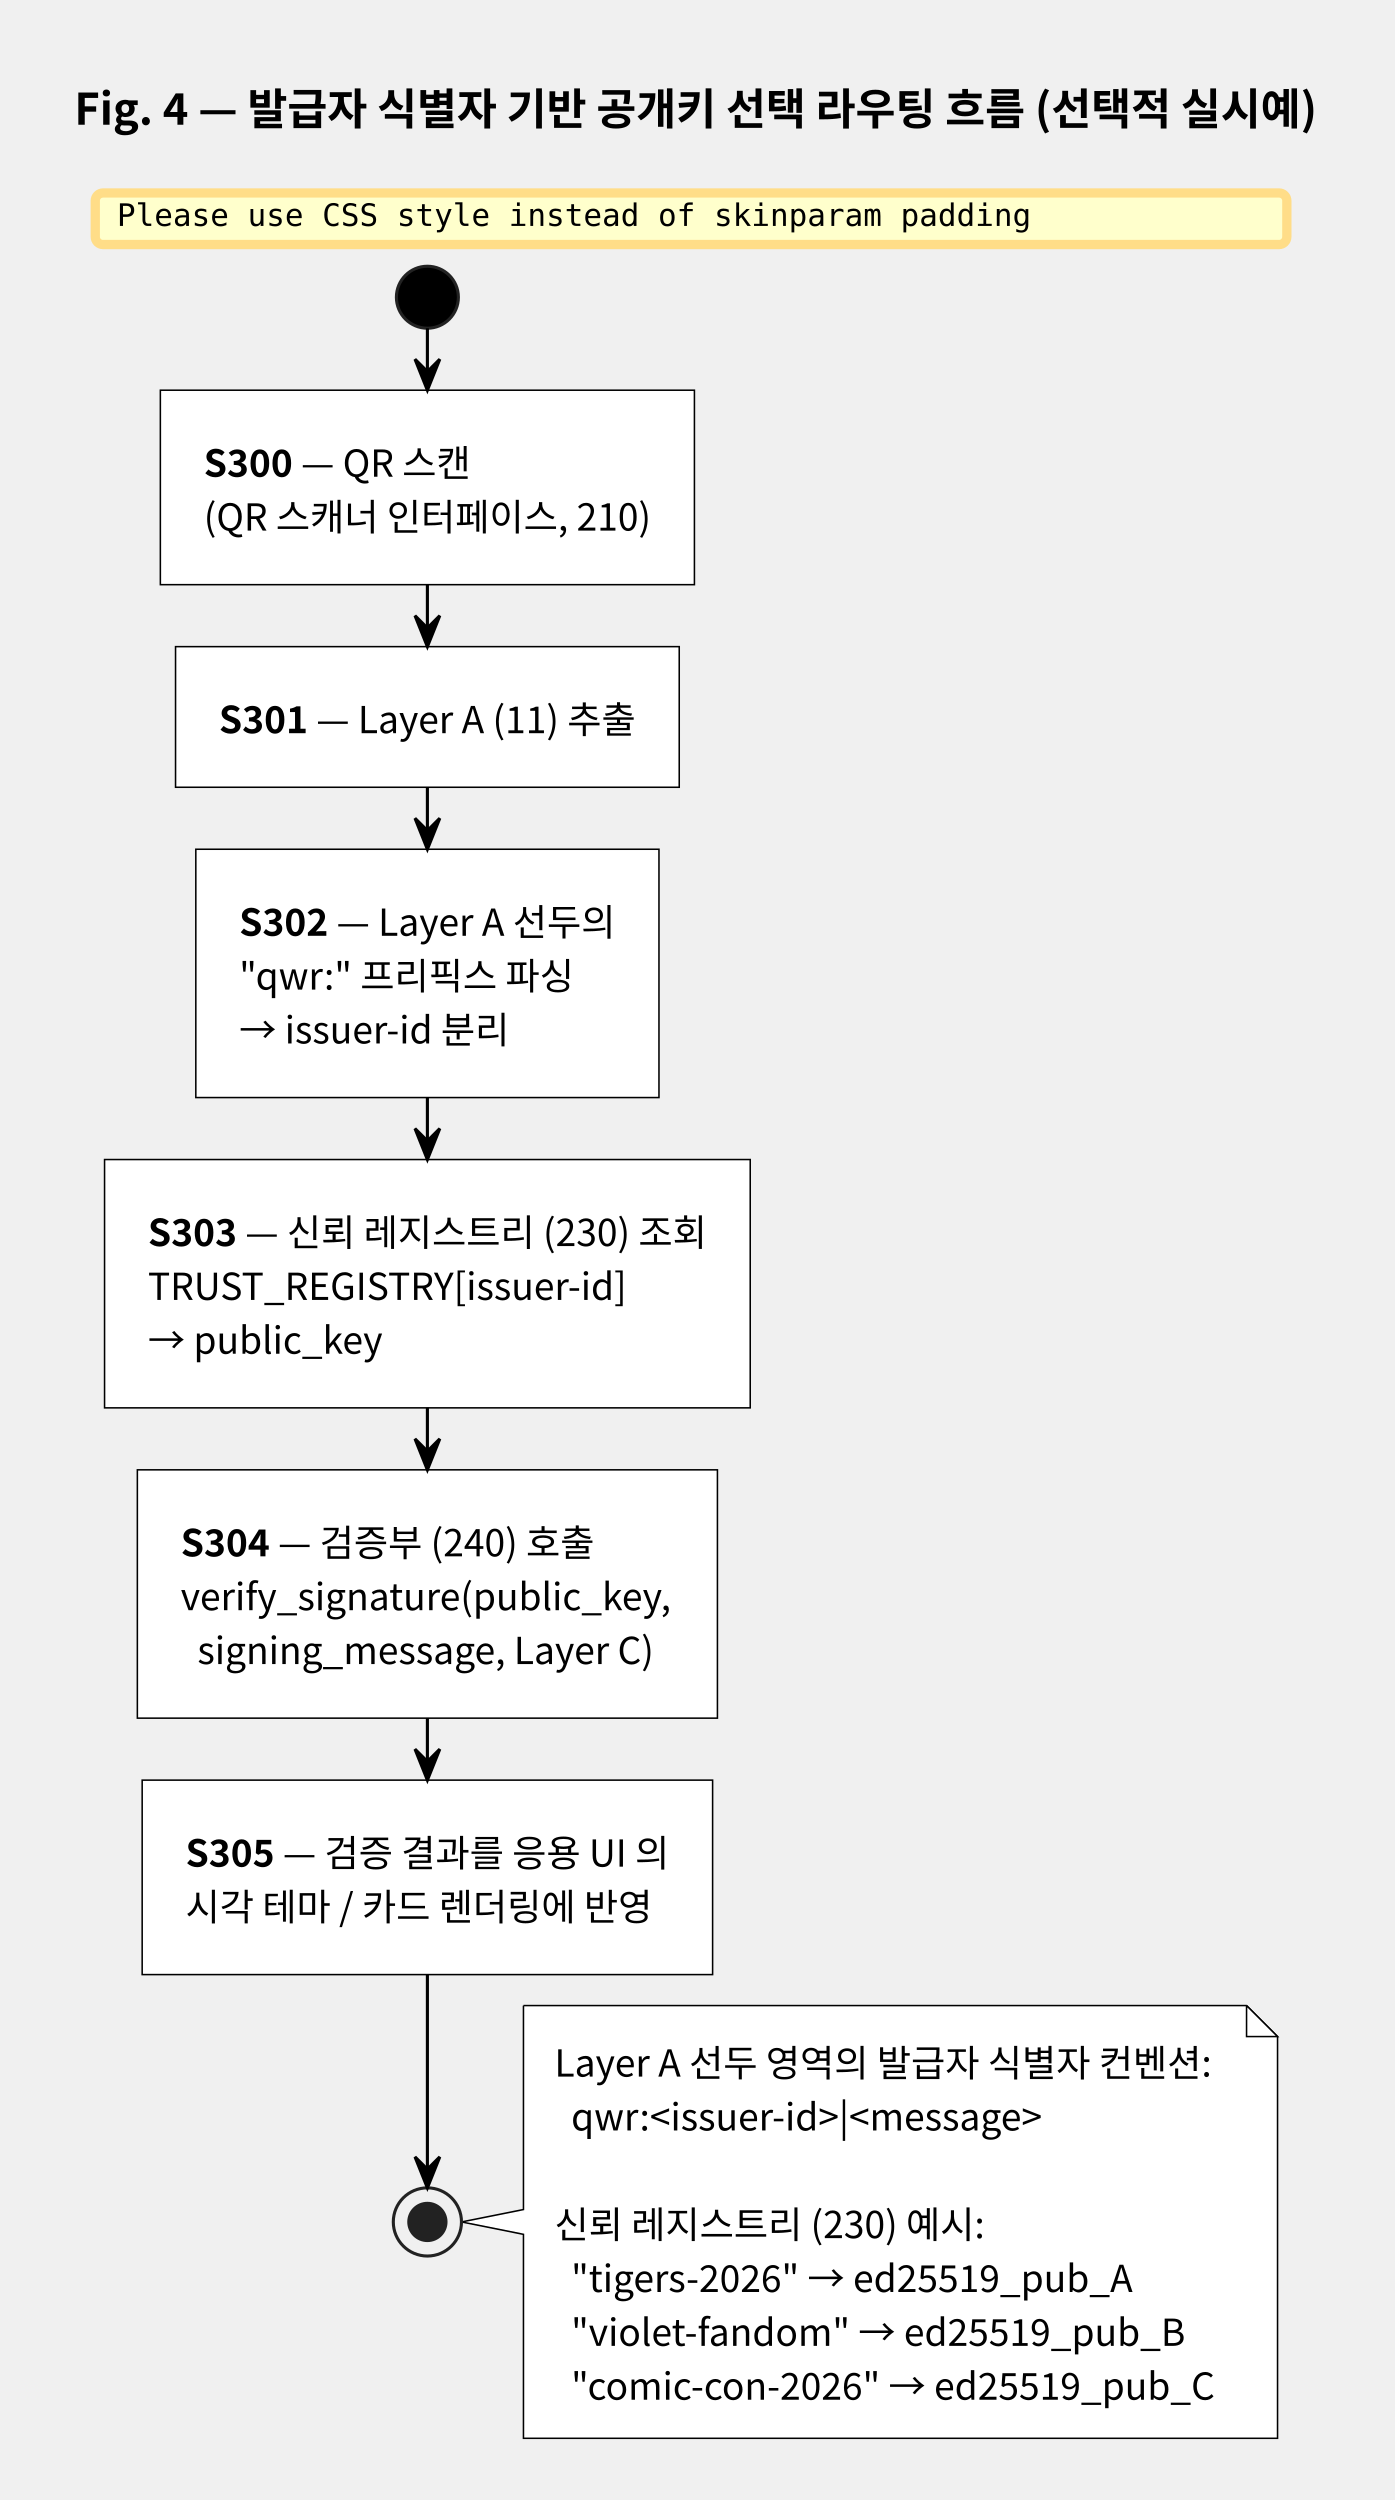
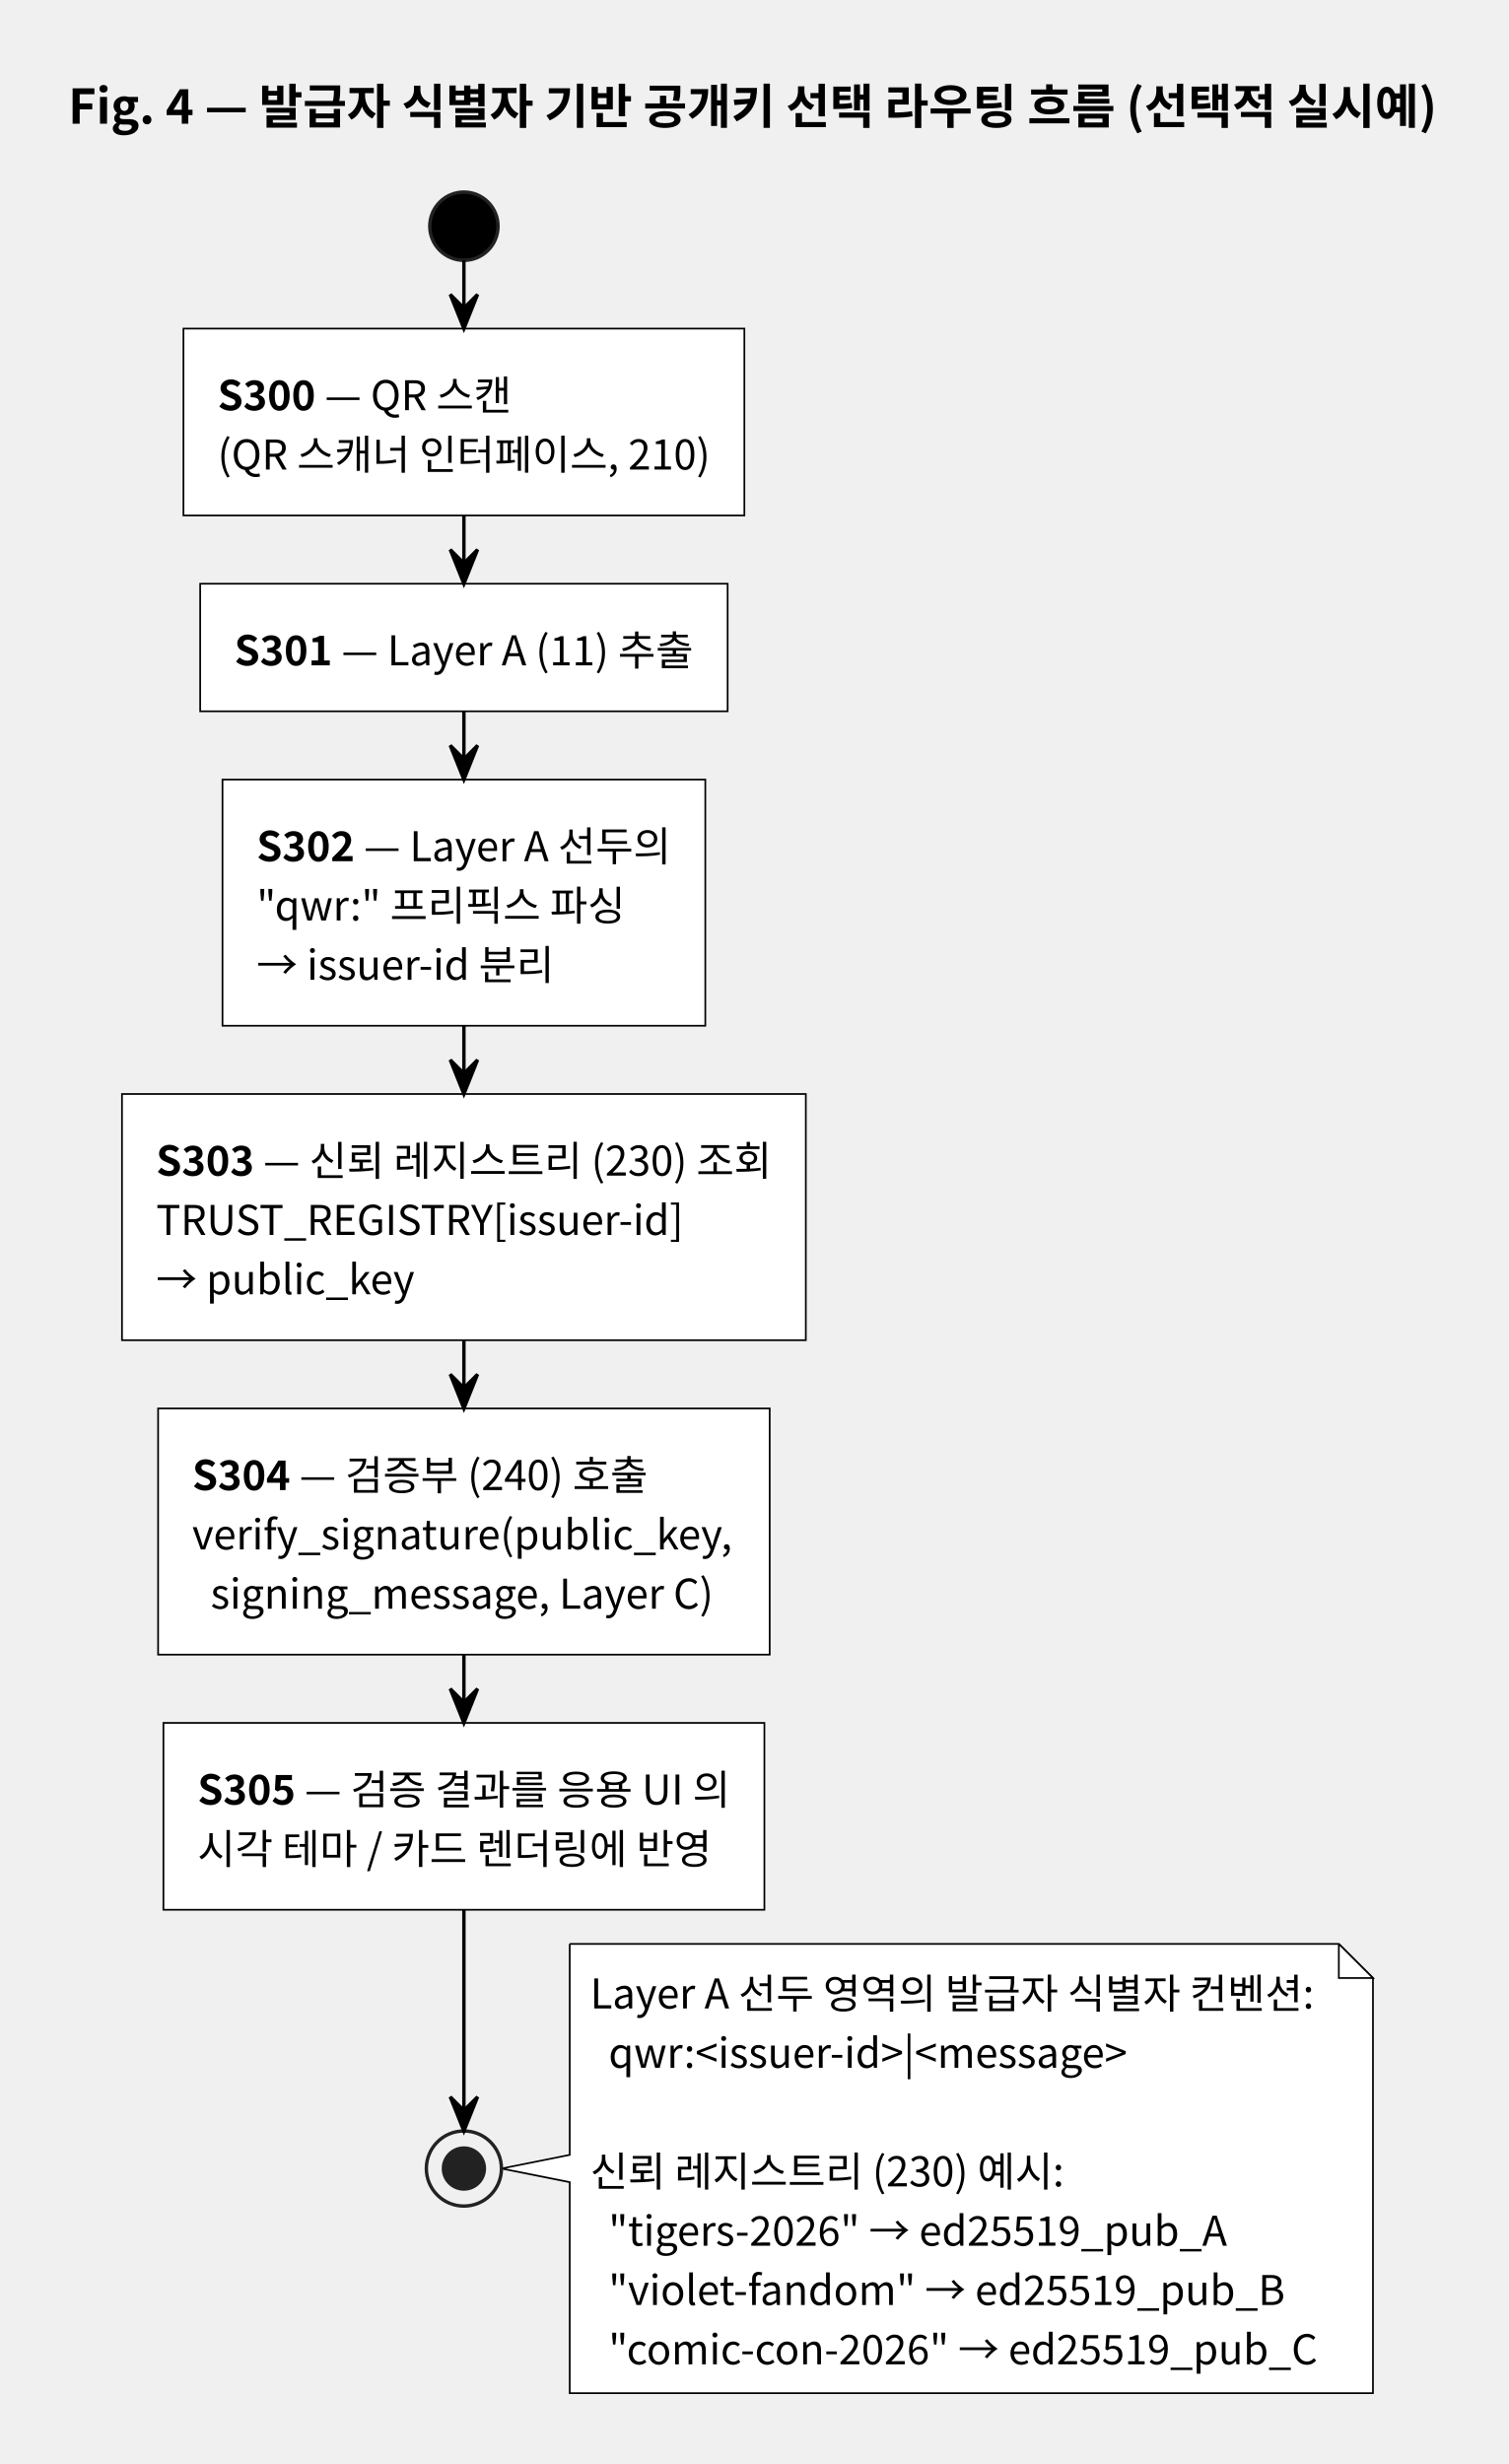
- <svg xmlns="http://www.w3.org/2000/svg" contentStyleType="text/css" data-diagram-type="ACTIVITY" height="2521.875px" preserveAspectRatio="none" style="width:1406px;height:2521px;background:#FFFFFF;" version="1.1" viewBox="0 0 1406 2521" width="1406.25px" zoomAndPan="magnify">
+ <svg xmlns="http://www.w3.org/2000/svg" contentStyleType="text/css" data-diagram-type="ACTIVITY" height="2256.25px" preserveAspectRatio="none" style="width:1381px;height:2256px;background:#FFFFFF;" version="1.1" viewBox="0 0 1381 2256" width="1381.25px" zoomAndPan="magnify">
  <defs />
  <g>
    <g class="title" data-source-line="3">
-       <text fill="#000000" font-family="'Noto Sans CJK KR, sans-serif'" font-size="43.75" font-weight="700" lengthAdjust="spacing" textLength="1253.082" x="75" y="125.75">Fig. 4 — 발급자 식별자 기반 공개키 선택 라우팅 흐름 (선택적 실시예)</text>
+       <text fill="#000000" font-family="'Noto Sans CJK KR, sans-serif'" font-size="43.75" font-weight="700" lengthAdjust="spacing" textLength="1253.082" x="62.5" y="113.25">Fig. 4 — 발급자 식별자 기반 공개키 선택 라우팅 흐름 (선택적 실시예)</text>
    </g>
-     <rect fill="#FFFFCC" height="52.002" rx="7.812" ry="7.812" style="stroke:#FFDD88;stroke-width:9.375;" width="1201.588" x="96.06" y="194.6" />
-     <text fill="#000000" font-family="monospace" font-size="31.25" lengthAdjust="spacing" textLength="921.89" x="117.935" y="227.852">Please use CSS style instead of skinparam padding</text>
-     <ellipse cx="430.98" cy="299.727" fill="#000000" rx="31.25" ry="31.25" style="stroke:#222222;stroke-width:3.125;" />
-     <rect fill="#FFFFFF" height="196.101" style="stroke:#000000;stroke-width:1.562;" width="538.553" x="161.704" y="393.477" />
-     <text fill="#000000" font-family="'Noto Sans CJK KR, sans-serif'" font-size="37.5" font-weight="700" lengthAdjust="spacing" textLength="89.776" x="205.454" y="480.727">S300</text>
-     <text fill="#000000" font-family="'Noto Sans CJK KR, sans-serif'" font-size="37.5" lengthAdjust="spacing" textLength="170.964" x="303.629" y="480.727">— QR 스캔</text>
-     <text fill="#000000" font-family="'Noto Sans CJK KR, sans-serif'" font-size="37.5" lengthAdjust="spacing" textLength="451.053" x="205.454" y="535.027">(QR 스캐너 인터페이스, 210)</text>
-     <rect fill="#FFFFFF" height="141.8" style="stroke:#000000;stroke-width:1.562;" width="507.916" x="177.023" y="652.077" />
-     <text fill="#000000" font-family="'Noto Sans CJK KR, sans-serif'" font-size="37.5" font-weight="700" lengthAdjust="spacing" textLength="89.776" x="220.773" y="739.328">S301</text>
-     <text fill="#000000" font-family="'Noto Sans CJK KR, sans-serif'" font-size="37.5" lengthAdjust="spacing" textLength="322.24" x="318.948" y="739.328">— Layer A (11) 추출</text>
-     <rect fill="#FFFFFF" height="250.401" style="stroke:#000000;stroke-width:1.562;" width="467.04" x="197.46" y="856.378" />
-     <text fill="#000000" font-family="'Noto Sans CJK KR, sans-serif'" font-size="37.5" font-weight="700" lengthAdjust="spacing" textLength="89.776" x="241.21" y="943.628">S302</text>
-     <text fill="#000000" font-family="'Noto Sans CJK KR, sans-serif'" font-size="37.5" lengthAdjust="spacing" textLength="281.365" x="339.386" y="943.628">— Layer A 선두의</text>
-     <text fill="#000000" font-family="'Noto Sans CJK KR, sans-serif'" font-size="37.5" lengthAdjust="spacing" textLength="337.652" x="241.21" y="997.928">"qwr:" 프리픽스 파싱</text>
-     <text fill="#000000" font-family="'Noto Sans CJK KR, sans-serif'" font-size="37.5" lengthAdjust="spacing" textLength="273.377" x="241.21" y="1052.229">→ issuer-id 분리</text>
-     <rect fill="#FFFFFF" height="250.401" style="stroke:#000000;stroke-width:1.562;" width="651.092" x="105.435" y="1169.279" />
-     <text fill="#000000" font-family="'Noto Sans CJK KR, sans-serif'" font-size="37.5" font-weight="700" lengthAdjust="spacing" textLength="89.776" x="149.185" y="1256.529">S303</text>
-     <text fill="#000000" font-family="'Noto Sans CJK KR, sans-serif'" font-size="37.5" lengthAdjust="spacing" textLength="465.416" x="247.36" y="1256.529">— 신뢰 레지스트리 (230) 조회</text>
-     <text fill="#000000" font-family="'Noto Sans CJK KR, sans-serif'" font-size="37.5" lengthAdjust="spacing" textLength="485.778" x="149.185" y="1310.83">TRUST_REGISTRY[issuer-id]</text>
-     <text fill="#000000" font-family="'Noto Sans CJK KR, sans-serif'" font-size="37.5" lengthAdjust="spacing" textLength="237.152" x="149.185" y="1365.13">→ public_key</text>
-     <rect fill="#FFFFFF" height="250.401" style="stroke:#000000;stroke-width:1.562;" width="584.941" x="138.51" y="1482.18" />
-     <text fill="#000000" font-family="'Noto Sans CJK KR, sans-serif'" font-size="37.5" font-weight="700" lengthAdjust="spacing" textLength="89.776" x="182.26" y="1569.43">S304</text>
-     <text fill="#000000" font-family="'Noto Sans CJK KR, sans-serif'" font-size="37.5" lengthAdjust="spacing" textLength="319.015" x="280.436" y="1569.43">— 검증부 (240) 호출</text>
-     <text fill="#000000" font-family="'Noto Sans CJK KR, sans-serif'" font-size="37.5" lengthAdjust="spacing" textLength="497.441" x="182.26" y="1623.731">verify_signature(public_key,</text>
-     <text fill="#000000" font-family="'Noto Sans CJK KR, sans-serif'" font-size="37.5" lengthAdjust="spacing" textLength="460.991" x="199.06" y="1678.031">signing_message, Layer C)</text>
-     <rect fill="#FFFFFF" height="196.101" style="stroke:#000000;stroke-width:1.562;" width="575.229" x="143.366" y="1795.081" />
-     <text fill="#000000" font-family="'Noto Sans CJK KR, sans-serif'" font-size="37.5" font-weight="700" lengthAdjust="spacing" textLength="89.776" x="187.116" y="1882.332">S305</text>
-     <text fill="#000000" font-family="'Noto Sans CJK KR, sans-serif'" font-size="37.5" lengthAdjust="spacing" textLength="389.553" x="285.292" y="1882.332">— 검증 결과를 응용 UI 의</text>
-     <text fill="#000000" font-family="'Noto Sans CJK KR, sans-serif'" font-size="37.5" lengthAdjust="spacing" textLength="470.704" x="187.116" y="1936.632">시각 테마 / 카드 렌더링에 반영</text>
-     <path d="M527.855,2022.432 L527.855,2228.108 L465.355,2240.608 L527.855,2253.108 L527.855,2458.785 A0,0 0 0 0 527.855,2458.785 L1288.273,2458.785 A0,0 0 0 0 1288.273,2458.785 L1288.273,2053.682 L1257.023,2022.432 L527.855,2022.432 A0,0 0 0 0 527.855,2022.432" fill="#FFFFFF" style="stroke:#000000;stroke-width:1.562;" />
-     <path d="M1257.023,2022.432 L1257.023,2053.682 L1288.273,2053.682 L1257.023,2022.432" fill="#FFFFFF" style="stroke:#000000;stroke-width:1.562;" />
-     <text fill="#000000" font-family="'Noto Sans CJK KR, sans-serif'" font-size="37.5" lengthAdjust="spacing" textLength="662.967" x="559.105" y="2094.057">Layer A 선두 영역의 발급자 식별자 컨벤션:</text>
-     <text fill="#000000" font-family="'Noto Sans CJK KR, sans-serif'" font-size="37.5" lengthAdjust="spacing" textLength="475.391" x="575.906" y="2148.358">qwr:&lt;issuer-id&gt;|&lt;message&gt;</text>
-     <text fill="#000000" font-family="'Noto Sans CJK KR, sans-serif'" font-size="37.5" lengthAdjust="spacing" textLength="8.4" x="559.105" y="2202.658"> </text>
-     <text fill="#000000" font-family="'Noto Sans CJK KR, sans-serif'" font-size="37.5" lengthAdjust="spacing" textLength="433.916" x="559.105" y="2256.958">신뢰 레지스트리 (230) 예시:</text>
-     <text fill="#000000" font-family="'Noto Sans CJK KR, sans-serif'" font-size="37.5" lengthAdjust="spacing" textLength="591.792" x="575.906" y="2311.259">"tigers-2026"    → ed25519_pub_A</text>
-     <text fill="#000000" font-family="'Noto Sans CJK KR, sans-serif'" font-size="37.5" lengthAdjust="spacing" textLength="630.117" x="575.906" y="2365.559">"violet-fandom"  → ed25519_pub_B</text>
-     <text fill="#000000" font-family="'Noto Sans CJK KR, sans-serif'" font-size="37.5" lengthAdjust="spacing" textLength="652.992" x="575.906" y="2419.86">"comic-con-2026" → ed25519_pub_C</text>
-     <ellipse cx="430.98" cy="2240.608" fill="none" rx="34.375" ry="34.375" style="stroke:#222222;stroke-width:3.125;" />
-     <ellipse cx="430.98" cy="2240.608" fill="#222222" rx="18.75" ry="18.75" style="stroke:#222222;stroke-width:3.125;" />
-     <line style="stroke:#000000;stroke-width:3.125;" x1="430.98" x2="430.98" y1="330.977" y2="393.477" />
-     <polygon fill="#000000" points="418.48,362.227,430.98,393.477,443.48,362.227,430.98,374.727" style="stroke:#000000;stroke-width:3.125;" />
-     <line style="stroke:#000000;stroke-width:3.125;" x1="430.98" x2="430.98" y1="589.577" y2="652.077" />
-     <polygon fill="#000000" points="418.48,620.827,430.98,652.077,443.48,620.827,430.98,633.327" style="stroke:#000000;stroke-width:3.125;" />
-     <line style="stroke:#000000;stroke-width:3.125;" x1="430.98" x2="430.98" y1="793.878" y2="856.378" />
-     <polygon fill="#000000" points="418.48,825.128,430.98,856.378,443.48,825.128,430.98,837.628" style="stroke:#000000;stroke-width:3.125;" />
-     <line style="stroke:#000000;stroke-width:3.125;" x1="430.98" x2="430.98" y1="1106.779" y2="1169.279" />
-     <polygon fill="#000000" points="418.48,1138.029,430.98,1169.279,443.48,1138.029,430.98,1150.529" style="stroke:#000000;stroke-width:3.125;" />
-     <line style="stroke:#000000;stroke-width:3.125;" x1="430.98" x2="430.98" y1="1419.68" y2="1482.18" />
-     <polygon fill="#000000" points="418.48,1450.93,430.98,1482.18,443.48,1450.93,430.98,1463.43" style="stroke:#000000;stroke-width:3.125;" />
-     <line style="stroke:#000000;stroke-width:3.125;" x1="430.98" x2="430.98" y1="1732.581" y2="1795.081" />
-     <polygon fill="#000000" points="418.48,1763.831,430.98,1795.081,443.48,1763.831,430.98,1776.331" style="stroke:#000000;stroke-width:3.125;" />
-     <line style="stroke:#000000;stroke-width:3.125;" x1="430.98" x2="430.98" y1="1991.182" y2="2206.233" />
-     <polygon fill="#000000" points="418.48,2174.983,430.98,2206.233,443.48,2174.983,430.98,2187.483" style="stroke:#000000;stroke-width:3.125;" />
+     <ellipse cx="424.73" cy="207.1" fill="#000000" rx="31.25" ry="31.25" style="stroke:#222222;stroke-width:3.125;" />
+     <rect fill="#FFFFFF" height="171.101" style="stroke:#000000;stroke-width:1.562;" width="513.553" x="167.954" y="300.85" />
+     <text fill="#000000" font-family="'Noto Sans CJK KR, sans-serif'" font-size="37.5" font-weight="700" lengthAdjust="spacing" textLength="89.776" x="199.204" y="375.6">S300</text>
+     <text fill="#000000" font-family="'Noto Sans CJK KR, sans-serif'" font-size="37.5" lengthAdjust="spacing" textLength="170.964" x="297.379" y="375.6">— QR 스캔</text>
+     <text fill="#000000" font-family="'Noto Sans CJK KR, sans-serif'" font-size="37.5" lengthAdjust="spacing" textLength="451.053" x="199.204" y="429.9">(QR 스캐너 인터페이스, 210)</text>
+     <rect fill="#FFFFFF" height="116.8" style="stroke:#000000;stroke-width:1.562;" width="482.916" x="183.273" y="534.451" />
+     <text fill="#000000" font-family="'Noto Sans CJK KR, sans-serif'" font-size="37.5" font-weight="700" lengthAdjust="spacing" textLength="89.776" x="214.523" y="609.201">S301</text>
+     <text fill="#000000" font-family="'Noto Sans CJK KR, sans-serif'" font-size="37.5" lengthAdjust="spacing" textLength="322.24" x="312.698" y="609.201">— Layer A (11) 추출</text>
+     <rect fill="#FFFFFF" height="225.401" style="stroke:#000000;stroke-width:1.562;" width="442.04" x="203.71" y="713.751" />
+     <text fill="#000000" font-family="'Noto Sans CJK KR, sans-serif'" font-size="37.5" font-weight="700" lengthAdjust="spacing" textLength="89.776" x="234.96" y="788.501">S302</text>
+     <text fill="#000000" font-family="'Noto Sans CJK KR, sans-serif'" font-size="37.5" lengthAdjust="spacing" textLength="281.365" x="333.136" y="788.501">— Layer A 선두의</text>
+     <text fill="#000000" font-family="'Noto Sans CJK KR, sans-serif'" font-size="37.5" lengthAdjust="spacing" textLength="337.652" x="234.96" y="842.802">"qwr:" 프리픽스 파싱</text>
+     <text fill="#000000" font-family="'Noto Sans CJK KR, sans-serif'" font-size="37.5" lengthAdjust="spacing" textLength="273.377" x="234.96" y="897.102">→ issuer-id 분리</text>
+     <rect fill="#FFFFFF" height="225.401" style="stroke:#000000;stroke-width:1.562;" width="626.092" x="111.685" y="1001.652" />
+     <text fill="#000000" font-family="'Noto Sans CJK KR, sans-serif'" font-size="37.5" font-weight="700" lengthAdjust="spacing" textLength="89.776" x="142.935" y="1076.402">S303</text>
+     <text fill="#000000" font-family="'Noto Sans CJK KR, sans-serif'" font-size="37.5" lengthAdjust="spacing" textLength="465.416" x="241.11" y="1076.402">— 신뢰 레지스트리 (230) 조회</text>
+     <text fill="#000000" font-family="'Noto Sans CJK KR, sans-serif'" font-size="37.5" lengthAdjust="spacing" textLength="485.778" x="142.935" y="1130.703">TRUST_REGISTRY[issuer-id]</text>
+     <text fill="#000000" font-family="'Noto Sans CJK KR, sans-serif'" font-size="37.5" lengthAdjust="spacing" textLength="237.152" x="142.935" y="1185.003">→ public_key</text>
+     <rect fill="#FFFFFF" height="225.401" style="stroke:#000000;stroke-width:1.562;" width="559.941" x="144.76" y="1289.553" />
+     <text fill="#000000" font-family="'Noto Sans CJK KR, sans-serif'" font-size="37.5" font-weight="700" lengthAdjust="spacing" textLength="89.776" x="176.01" y="1364.303">S304</text>
+     <text fill="#000000" font-family="'Noto Sans CJK KR, sans-serif'" font-size="37.5" lengthAdjust="spacing" textLength="319.015" x="274.186" y="1364.303">— 검증부 (240) 호출</text>
+     <text fill="#000000" font-family="'Noto Sans CJK KR, sans-serif'" font-size="37.5" lengthAdjust="spacing" textLength="497.441" x="176.01" y="1418.604">verify_signature(public_key,</text>
+     <text fill="#000000" font-family="'Noto Sans CJK KR, sans-serif'" font-size="37.5" lengthAdjust="spacing" textLength="460.991" x="192.81" y="1472.904">signing_message, Layer C)</text>
+     <rect fill="#FFFFFF" height="171.101" style="stroke:#000000;stroke-width:1.562;" width="550.229" x="149.616" y="1577.454" />
+     <text fill="#000000" font-family="'Noto Sans CJK KR, sans-serif'" font-size="37.5" font-weight="700" lengthAdjust="spacing" textLength="89.776" x="180.866" y="1652.205">S305</text>
+     <text fill="#000000" font-family="'Noto Sans CJK KR, sans-serif'" font-size="37.5" lengthAdjust="spacing" textLength="389.553" x="279.042" y="1652.205">— 검증 결과를 응용 UI 의</text>
+     <text fill="#000000" font-family="'Noto Sans CJK KR, sans-serif'" font-size="37.5" lengthAdjust="spacing" textLength="470.704" x="180.866" y="1706.505">시각 테마 / 카드 렌더링에 반영</text>
+     <path d="M521.605,1779.805 L521.605,1972.981 L459.105,1985.481 L521.605,1997.981 L521.605,2191.158 A0,0 0 0 0 521.605,2191.158 L1257.023,2191.158 A0,0 0 0 0 1257.023,2191.158 L1257.023,1811.055 L1225.773,1779.805 L521.605,1779.805 A0,0 0 0 0 521.605,1779.805" fill="#FFFFFF" style="stroke:#000000;stroke-width:1.562;" />
+     <path d="M1225.773,1779.805 L1225.773,1811.055 L1257.023,1811.055 L1225.773,1779.805" fill="#FFFFFF" style="stroke:#000000;stroke-width:1.562;" />
+     <text fill="#000000" font-family="'Noto Sans CJK KR, sans-serif'" font-size="37.5" lengthAdjust="spacing" textLength="662.967" x="540.355" y="1838.93">Layer A 선두 영역의 발급자 식별자 컨벤션:</text>
+     <text fill="#000000" font-family="'Noto Sans CJK KR, sans-serif'" font-size="37.5" lengthAdjust="spacing" textLength="475.391" x="557.156" y="1893.231">qwr:&lt;issuer-id&gt;|&lt;message&gt;</text>
+     <text fill="#000000" font-family="'Noto Sans CJK KR, sans-serif'" font-size="37.5" lengthAdjust="spacing" textLength="8.4" x="540.355" y="1947.531"> </text>
+     <text fill="#000000" font-family="'Noto Sans CJK KR, sans-serif'" font-size="37.5" lengthAdjust="spacing" textLength="433.916" x="540.355" y="2001.832">신뢰 레지스트리 (230) 예시:</text>
+     <text fill="#000000" font-family="'Noto Sans CJK KR, sans-serif'" font-size="37.5" lengthAdjust="spacing" textLength="591.792" x="557.156" y="2056.132">"tigers-2026"    → ed25519_pub_A</text>
+     <text fill="#000000" font-family="'Noto Sans CJK KR, sans-serif'" font-size="37.5" lengthAdjust="spacing" textLength="630.117" x="557.156" y="2110.432">"violet-fandom"  → ed25519_pub_B</text>
+     <text fill="#000000" font-family="'Noto Sans CJK KR, sans-serif'" font-size="37.5" lengthAdjust="spacing" textLength="652.992" x="557.156" y="2164.733">"comic-con-2026" → ed25519_pub_C</text>
+     <ellipse cx="424.73" cy="1985.481" fill="none" rx="34.375" ry="34.375" style="stroke:#222222;stroke-width:3.125;" />
+     <ellipse cx="424.73" cy="1985.481" fill="#222222" rx="18.75" ry="18.75" style="stroke:#222222;stroke-width:3.125;" />
+     <line style="stroke:#000000;stroke-width:3.125;" x1="424.73" x2="424.73" y1="238.35" y2="300.85" />
+     <polygon fill="#000000" points="412.23,269.6,424.73,300.85,437.23,269.6,424.73,282.1" style="stroke:#000000;stroke-width:3.125;" />
+     <line style="stroke:#000000;stroke-width:3.125;" x1="424.73" x2="424.73" y1="471.95" y2="534.451" />
+     <polygon fill="#000000" points="412.23,503.2,424.73,534.451,437.23,503.2,424.73,515.701" style="stroke:#000000;stroke-width:3.125;" />
+     <line style="stroke:#000000;stroke-width:3.125;" x1="424.73" x2="424.73" y1="651.251" y2="713.751" />
+     <polygon fill="#000000" points="412.23,682.501,424.73,713.751,437.23,682.501,424.73,695.001" style="stroke:#000000;stroke-width:3.125;" />
+     <line style="stroke:#000000;stroke-width:3.125;" x1="424.73" x2="424.73" y1="939.152" y2="1001.652" />
+     <polygon fill="#000000" points="412.23,970.402,424.73,1001.652,437.23,970.402,424.73,982.902" style="stroke:#000000;stroke-width:3.125;" />
+     <line style="stroke:#000000;stroke-width:3.125;" x1="424.73" x2="424.73" y1="1227.053" y2="1289.553" />
+     <polygon fill="#000000" points="412.23,1258.303,424.73,1289.553,437.23,1258.303,424.73,1270.803" style="stroke:#000000;stroke-width:3.125;" />
+     <line style="stroke:#000000;stroke-width:3.125;" x1="424.73" x2="424.73" y1="1514.954" y2="1577.454" />
+     <polygon fill="#000000" points="412.23,1546.204,424.73,1577.454,437.23,1546.204,424.73,1558.704" style="stroke:#000000;stroke-width:3.125;" />
+     <line style="stroke:#000000;stroke-width:3.125;" x1="424.73" x2="424.73" y1="1748.555" y2="1951.106" />
+     <polygon fill="#000000" points="412.23,1919.856,424.73,1951.106,437.23,1919.856,424.73,1932.356" style="stroke:#000000;stroke-width:3.125;" />
  </g>
</svg>
